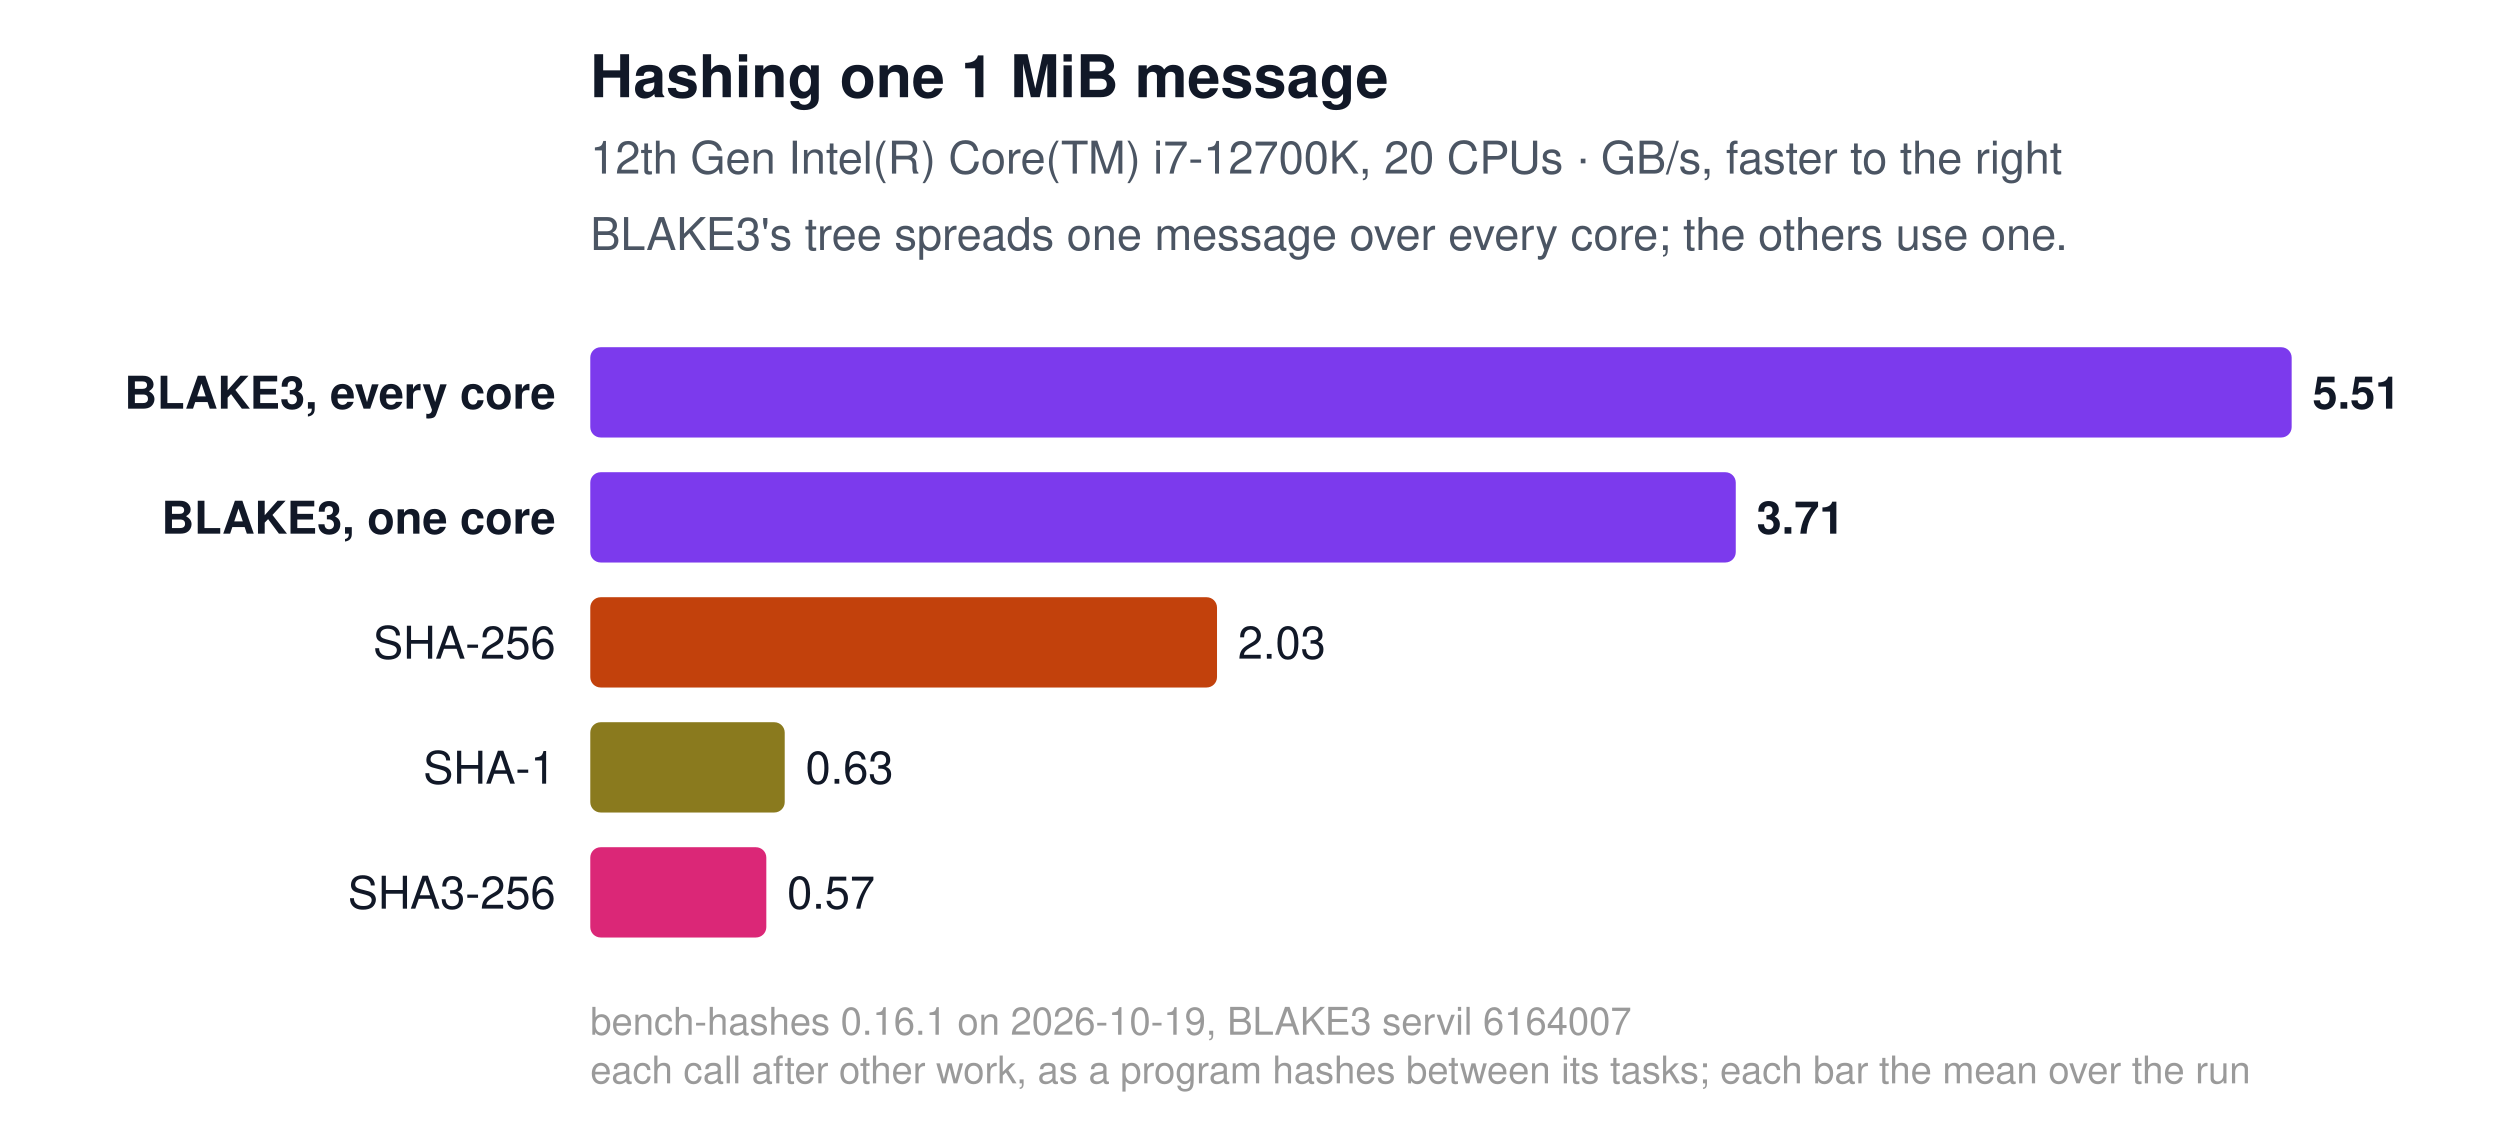
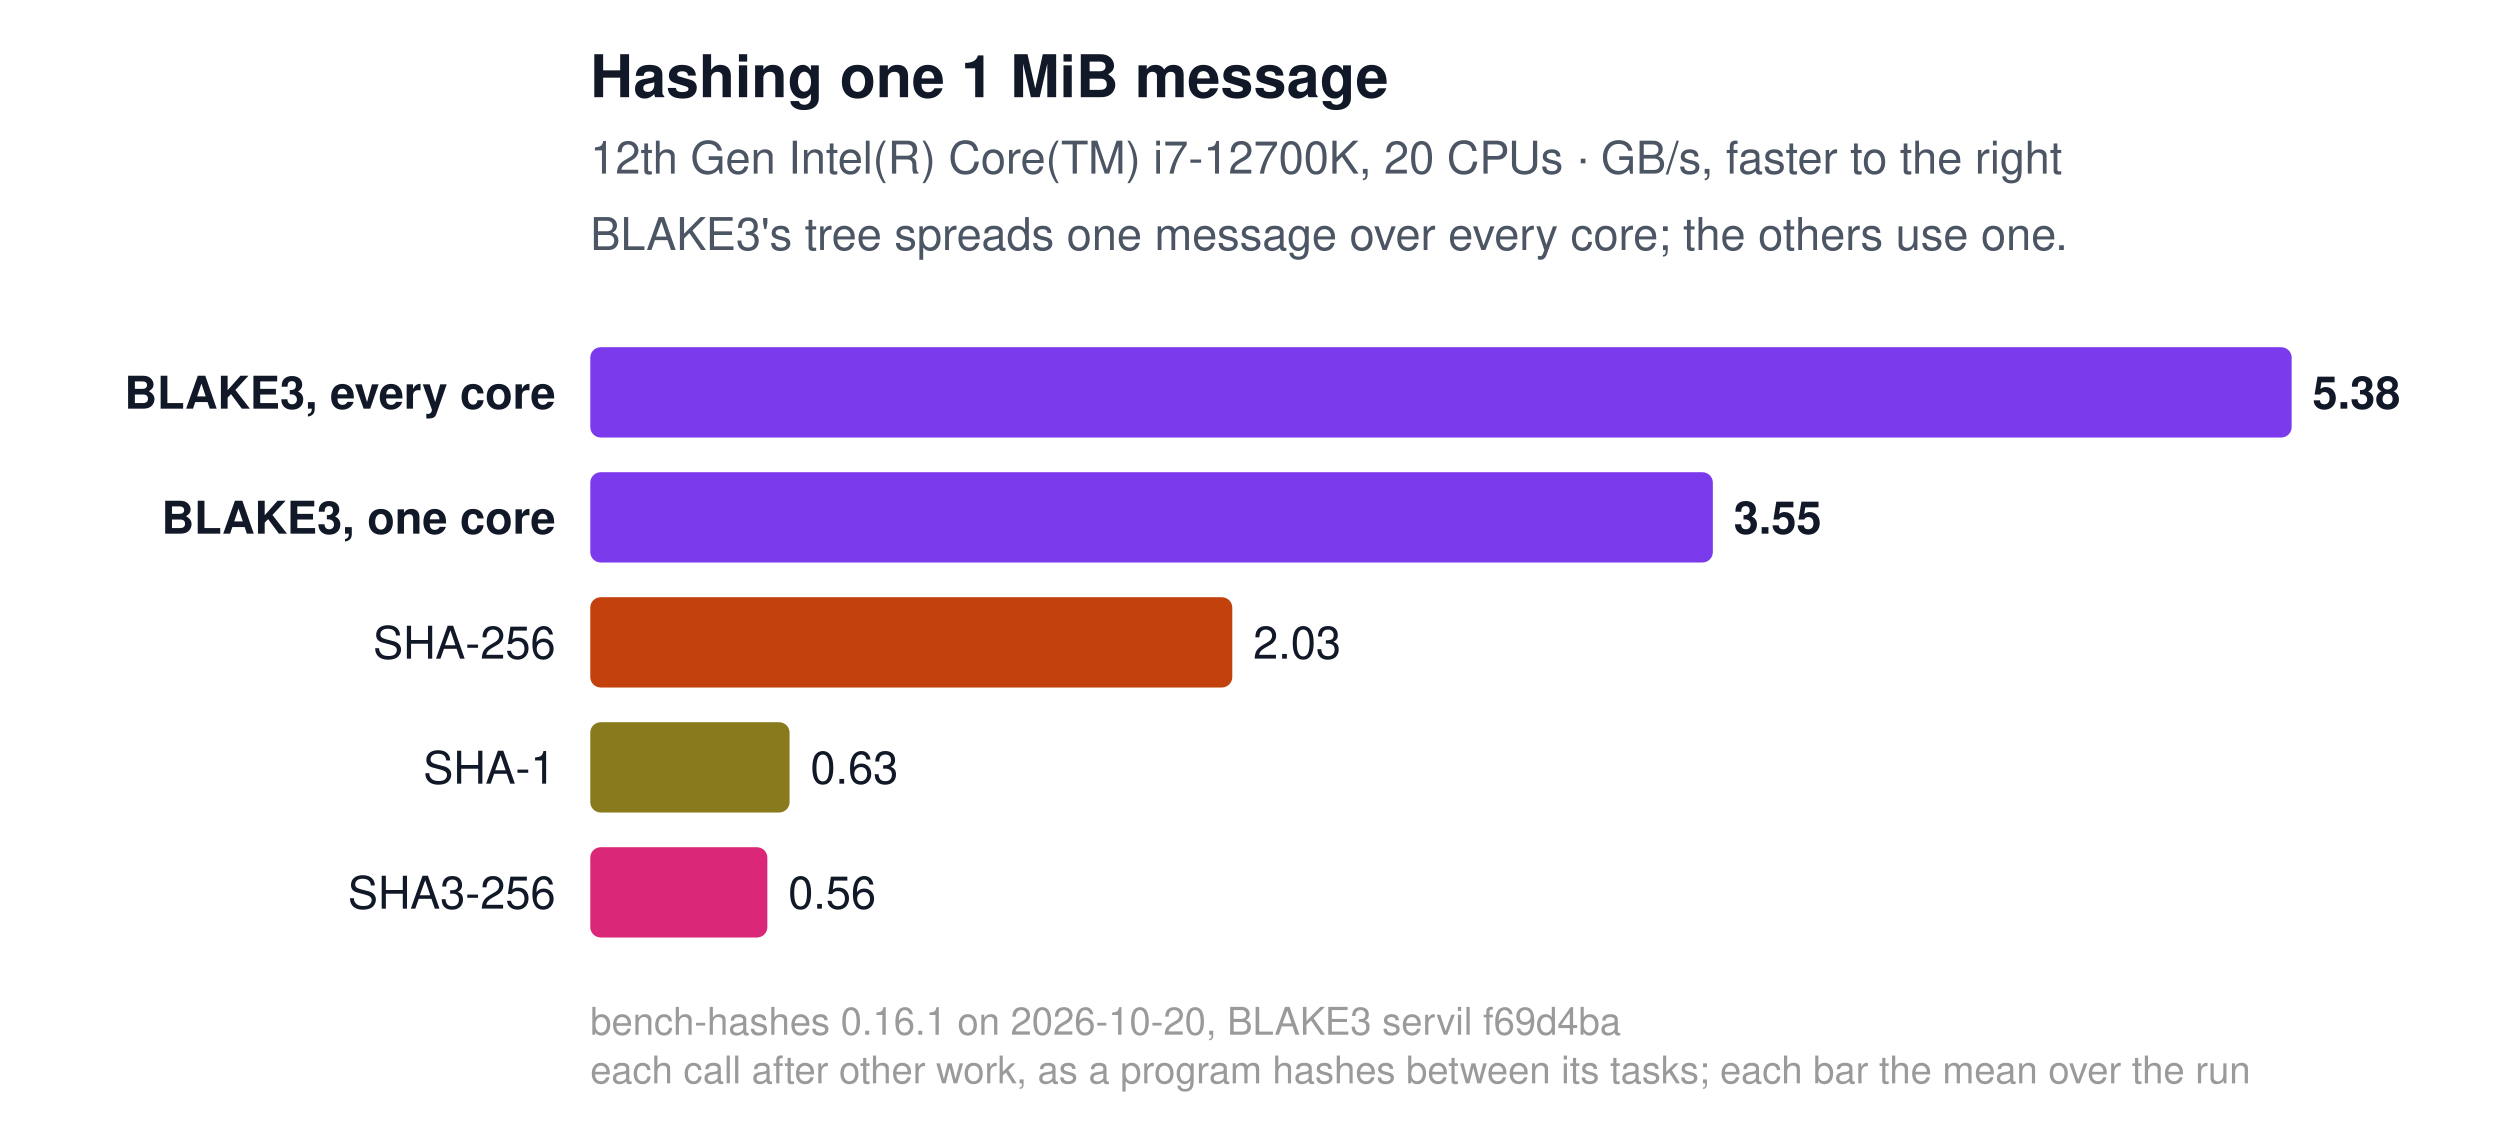
<svg xmlns="http://www.w3.org/2000/svg" width="720" height="324" viewBox="0 0 720 324" font-family="-apple-system, BlinkMacSystemFont, 'Segoe UI', Helvetica, Arial, sans-serif">
  <rect width="720" height="324" fill="#ffffff" />
  <text x="170" y="28" font-size="17" font-weight="600" fill="#111827">Hashing one 1 MiB message</text>
  <text x="170" y="50" font-size="13" fill="#4b5563">12th Gen Intel(R) Core(TM) i7-12700K, 20 CPUs · GB/s, faster to the right</text>
  <text x="170" y="72" font-size="13" fill="#4b5563">BLAKE3's tree spreads one message over every core; the others use one.</text>
  <text x="160" y="117.7" font-size="13" fill="#111827" text-anchor="end" font-weight="600">BLAKE3, every core</text>
  <rect x="170" y="100" width="490.0" height="26" rx="3" fill="#7c3aed" />
-   <text x="666.0" y="117.7" font-size="13" fill="#111827" font-weight="600">5.51</text>
+   <text x="666.0" y="117.7" font-size="13" fill="#111827" font-weight="600">5.38</text>
  <text x="160" y="153.7" font-size="13" fill="#111827" text-anchor="end" font-weight="600">BLAKE3, one core</text>
-   <rect x="170" y="136" width="329.9" height="26" rx="3" fill="#7c3aed" />
-   <text x="505.9" y="153.7" font-size="13" fill="#111827" font-weight="600">3.71</text>
+   <rect x="170" y="136" width="323.3" height="26" rx="3" fill="#7c3aed" />
+   <text x="499.3" y="153.7" font-size="13" fill="#111827" font-weight="600">3.55</text>
  <text x="160" y="189.7" font-size="13" fill="#111827" text-anchor="end">SHA-256</text>
-   <rect x="170" y="172" width="180.5" height="26" rx="3" fill="#c2410c" />
-   <text x="356.5" y="189.7" font-size="13" fill="#111827">2.03</text>
+   <rect x="170" y="172" width="184.9" height="26" rx="3" fill="#c2410c" />
+   <text x="360.9" y="189.7" font-size="13" fill="#111827">2.03</text>
  <text x="160" y="225.7" font-size="13" fill="#111827" text-anchor="end">SHA-1</text>
-   <rect x="170" y="208" width="56.0" height="26" rx="3" fill="#8a7a1e" />
-   <text x="232.0" y="225.7" font-size="13" fill="#111827">0.63</text>
+   <rect x="170" y="208" width="57.4" height="26" rx="3" fill="#8a7a1e" />
+   <text x="233.4" y="225.7" font-size="13" fill="#111827">0.63</text>
  <text x="160" y="261.7" font-size="13" fill="#111827" text-anchor="end">SHA3-256</text>
-   <rect x="170" y="244" width="50.7" height="26" rx="3" fill="#db2777" />
-   <text x="226.7" y="261.7" font-size="13" fill="#111827">0.57</text>
-   <text x="170" y="298.0" font-size="11" fill="#9a9a9a">bench-hashes 0.16.1 on 2026-10-19, BLAKE3 servil 6164007</text>
+   <rect x="170" y="244" width="51.0" height="26" rx="3" fill="#db2777" />
+   <text x="227.0" y="261.7" font-size="13" fill="#111827">0.56</text>
+   <text x="170" y="298.0" font-size="11" fill="#9a9a9a">bench-hashes 0.16.1 on 2026-10-20, BLAKE3 servil f69d4ba</text>
  <text x="170" y="312.0" font-size="11" fill="#9a9a9a">each call after other work, as a program hashes between its tasks; each bar the mean over the run</text>
</svg>
